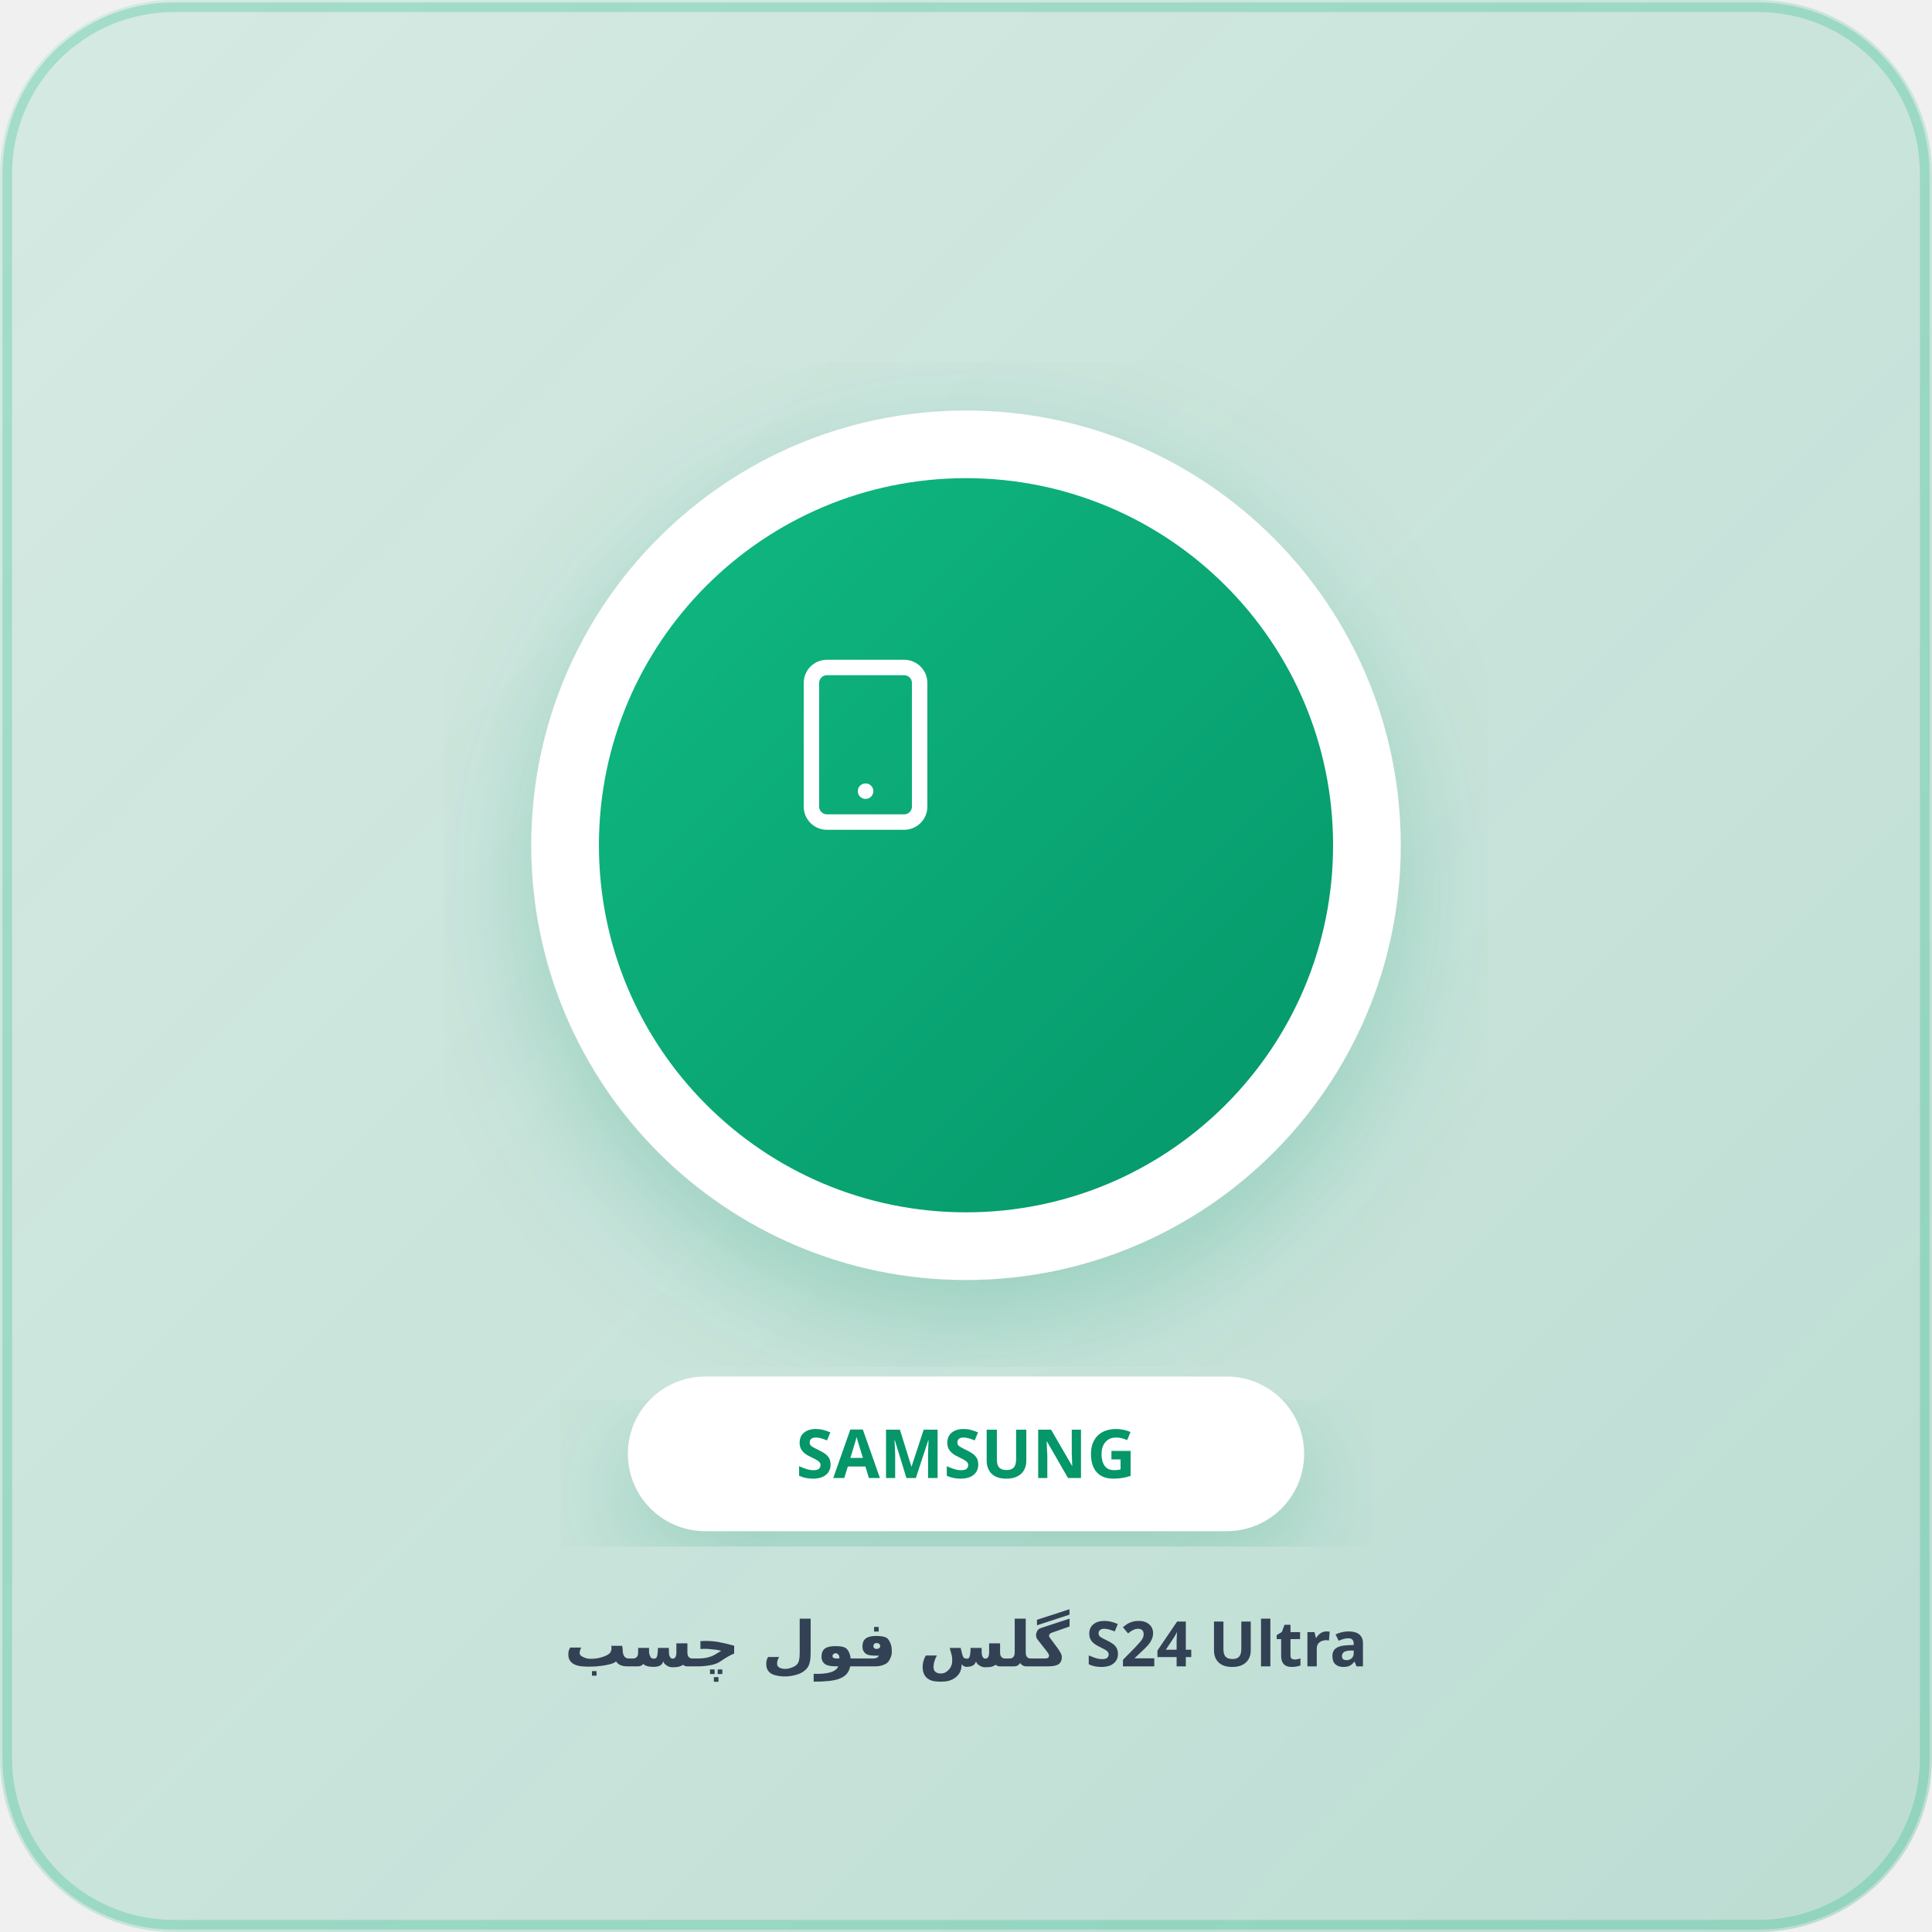
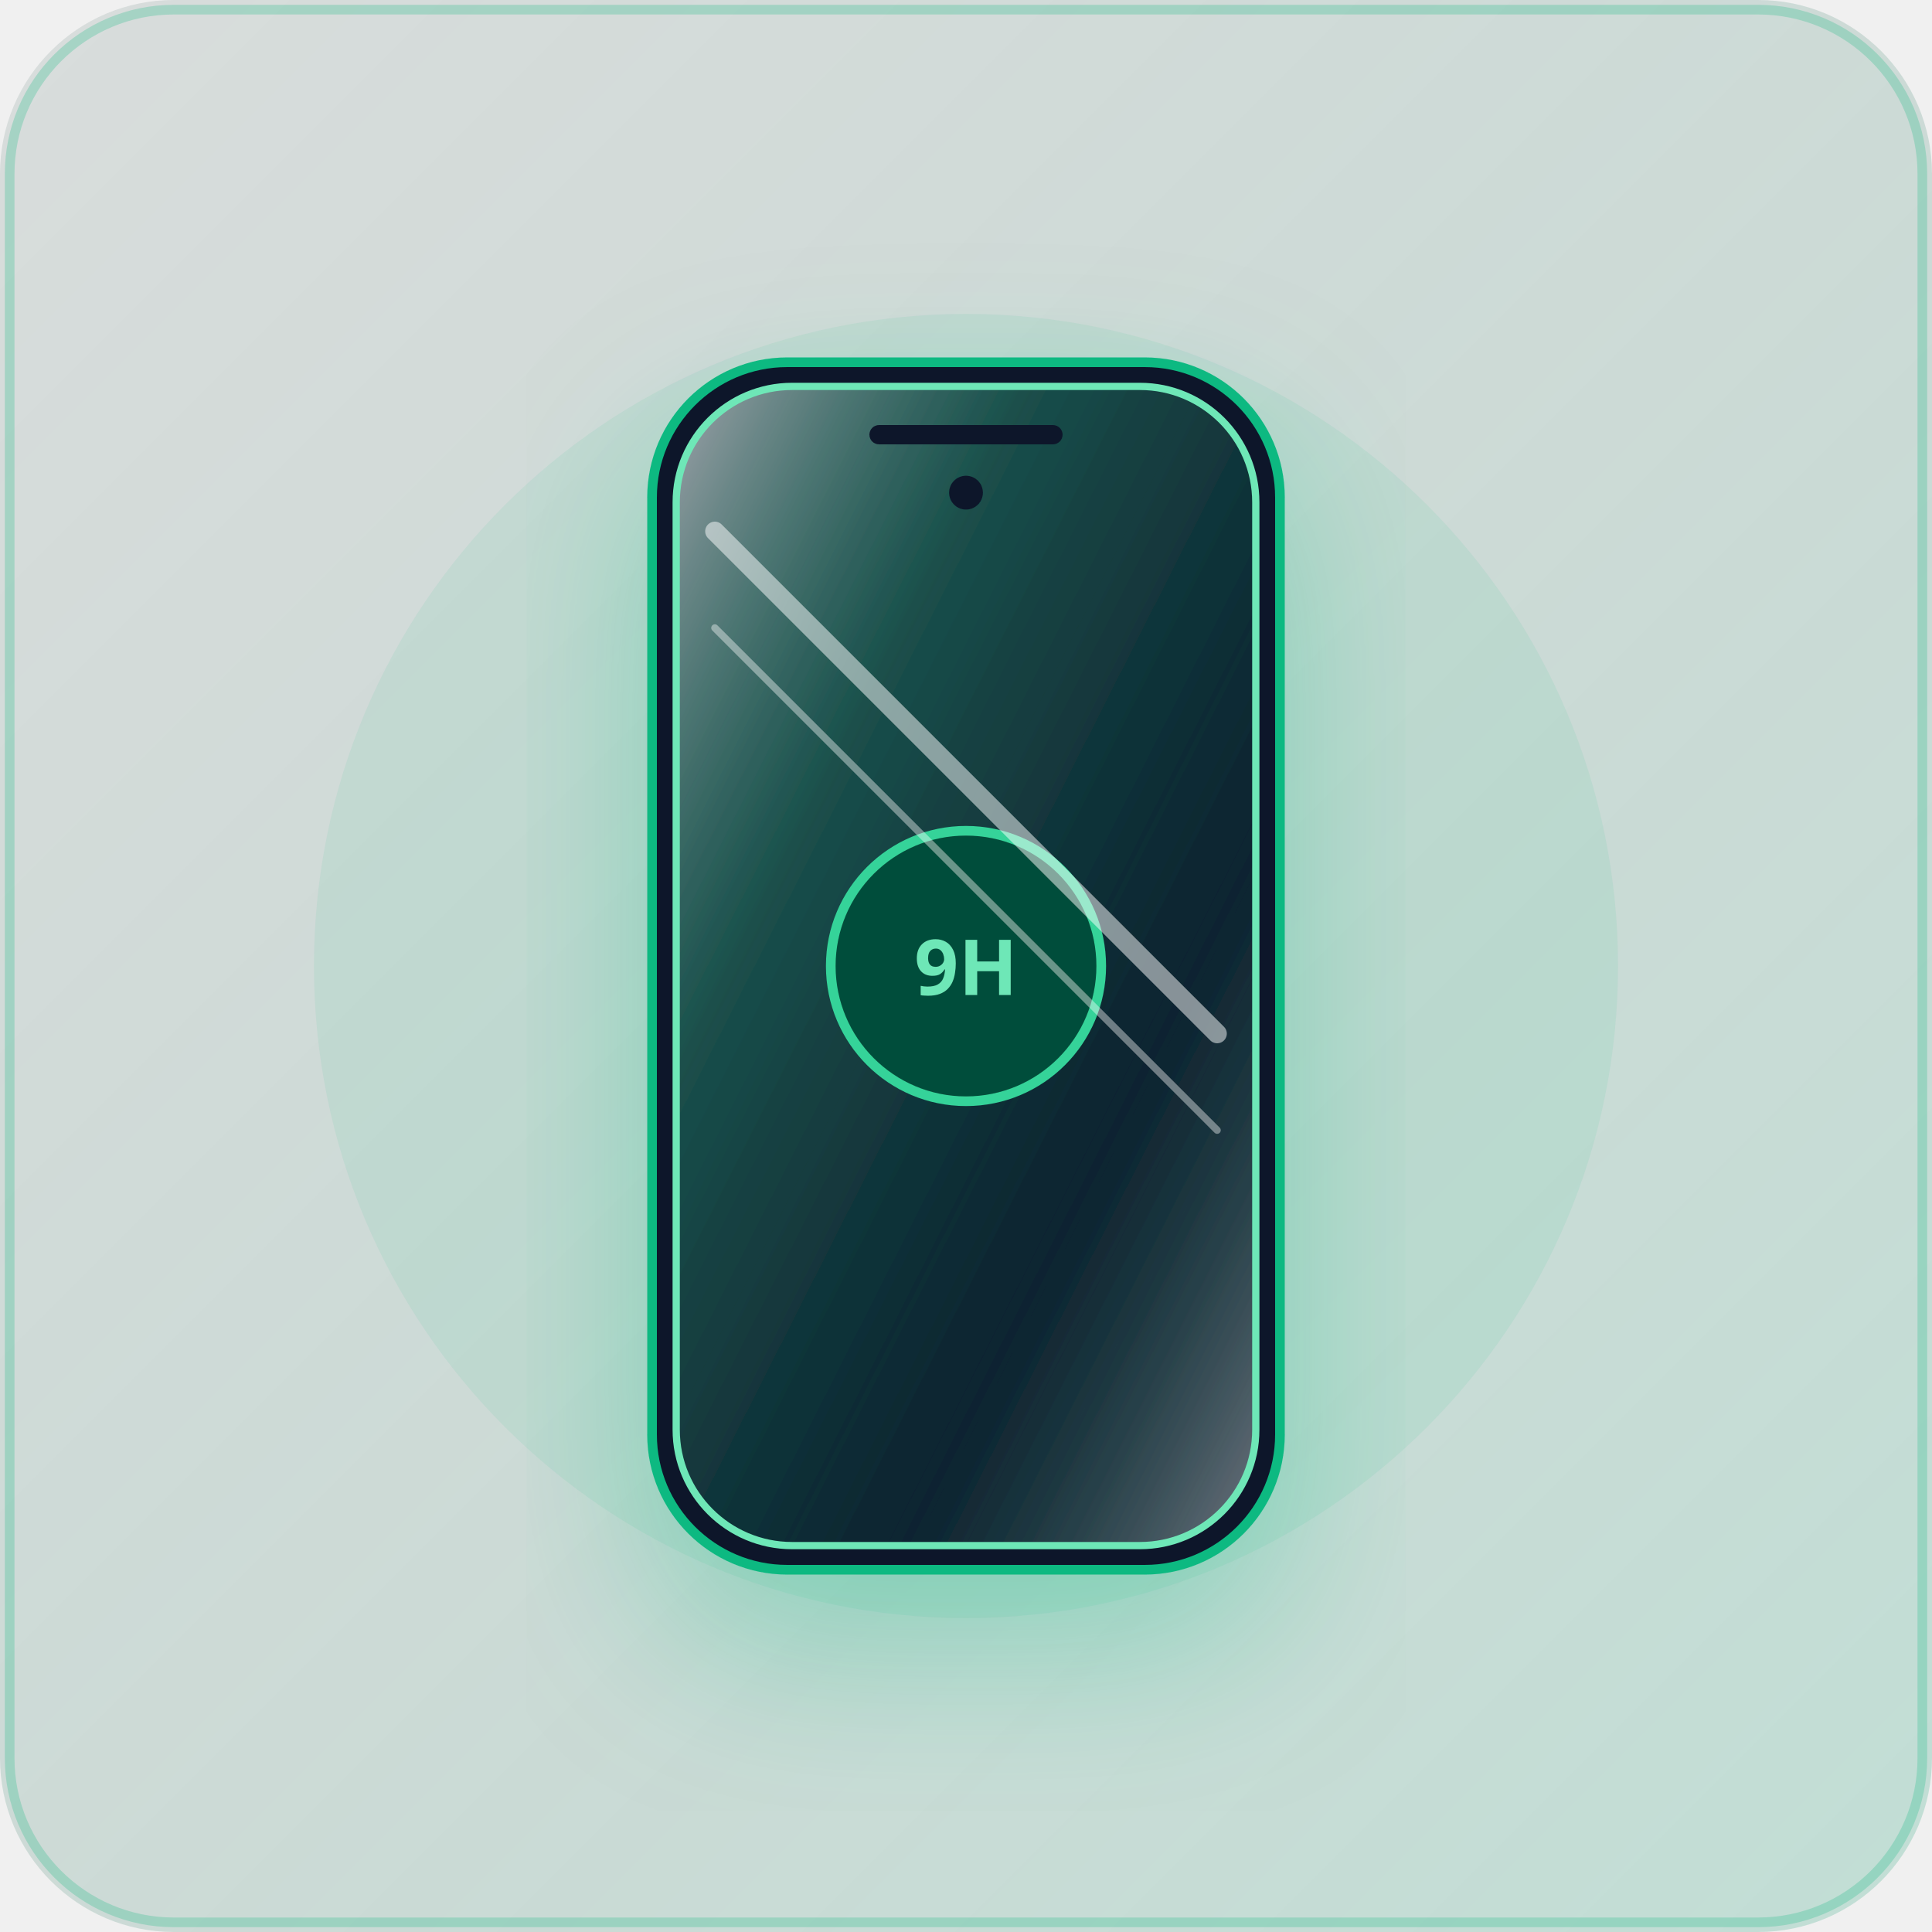
<svg xmlns="http://www.w3.org/2000/svg" viewBox="0 0 400 400" width="100%" height="100%">
  <defs>
-     <linearGradient id="grad_gls-" x1="0%" y1="0%" x2="100%" y2="100%">
-       <stop offset="0%" stop-color="#10b981" stop-opacity="0.12" />
-       <stop offset="100%" stop-color="#059669" stop-opacity="0.22" />
+     <linearGradient id="bg_gls3" x1="0%" y1="0%" x2="100%" y2="100%">
+       <stop offset="0%" stop-color="#022c22" stop-opacity="0.1" />
+       <stop offset="100%" stop-color="#059669" stop-opacity="0.2" />
    </linearGradient>
-     <linearGradient id="icon_grad_gls-" x1="0%" y1="0%" x2="100%" y2="100%">
-       <stop offset="0%" stop-color="#10b981" />
-       <stop offset="100%" stop-color="#059669" />
+     <linearGradient id="glass_sheen" x1="0%" y1="0%" x2="100%" y2="100%">
+       <stop offset="0%" stop-color="#ffffff" stop-opacity="0.6" />
+       <stop offset="30%" stop-color="#34d399" stop-opacity="0.3" />
+       <stop offset="70%" stop-color="#059669" stop-opacity="0.1" />
+       <stop offset="100%" stop-color="#ffffff" stop-opacity="0.4" />
    </linearGradient>
-     <filter id="shadow_gls-" x="-10%" y="-10%" width="120%" height="120%">
-       <feDropShadow dx="0" dy="8" stdDeviation="12" flood-color="#059669" flood-opacity="0.25" />
+     <filter id="shadow_gls3" x="-20%" y="-20%" width="140%" height="140%">
+       <feDropShadow dx="0" dy="16" stdDeviation="18" flood-color="#10b981" flood-opacity="0.3" />
    </filter>
  </defs>
-   <rect width="400" height="400" rx="36" fill="url(#grad_gls-)" />
-   <rect x="1.5" y="1.5" width="397" height="397" rx="34.5" fill="none" stroke="#10b981" stroke-opacity="0.25" stroke-width="2" />
-   <circle cx="200" cy="175" r="90" fill="white" filter="url(#shadow_gls-)" />
-   <circle cx="200" cy="175" r="76" fill="url(#icon_grad_gls-)" />
-   <g transform="translate(160, 135) scale(1.6)" fill="none" stroke="white" stroke-width="2" stroke-linecap="round" stroke-linejoin="round">
-     <rect x="5" y="2" width="14" height="20" rx="2" ry="2" />
-     <line x1="12" y1="18" x2="12.01" y2="18" />
+   <rect width="400" height="400" rx="36" fill="url(#bg_gls3)" />
+   <rect x="2" y="2" width="396" height="396" rx="34" fill="none" stroke="#10b981" stroke-opacity="0.25" stroke-width="2" />
+   <circle cx="200" cy="200" r="135" fill="#10b981" opacity="0.08" />
+   <g filter="url(#shadow_gls3)">
+     <rect x="135" y="75" width="130" height="250" rx="28" fill="#0f172a" stroke="#10b981" stroke-width="2" />
+     <rect x="140" y="80" width="120" height="240" rx="24" fill="url(#glass_sheen)" stroke="#6ee7b7" stroke-width="1.5" />
+     <rect x="180" y="88" width="40" height="4" rx="2" fill="#0f172a" />
+     <circle cx="200" cy="102" r="3.5" fill="#0f172a" />
+     <circle cx="200" cy="200" r="28" fill="#064e3b" stroke="#34d399" stroke-width="2" />
+     <text x="200" y="206" font-family="sans-serif" font-size="16" font-weight="900" fill="#6ee7b7" text-anchor="middle">9H</text>
+     <path d="M 148 110 L 252 214" stroke="#ffffff" stroke-width="4" stroke-linecap="round" opacity="0.5" />
+     <path d="M 148 130 L 252 234" stroke="#ffffff" stroke-width="1.5" stroke-linecap="round" opacity="0.4" />
  </g>
-   <rect x="130" y="285" width="140" height="32" rx="16" fill="white" filter="url(#shadow_gls-)" />
-   <text x="200" y="306" font-family="sans-serif" font-size="14" font-weight="900" fill="#059669" text-anchor="middle">SAMSUNG</text>
-   <text x="200" y="345" font-family="sans-serif" font-size="13" font-weight="bold" fill="#334155" text-anchor="middle">گلس فول چسب S24 Ultra</text>
</svg>
